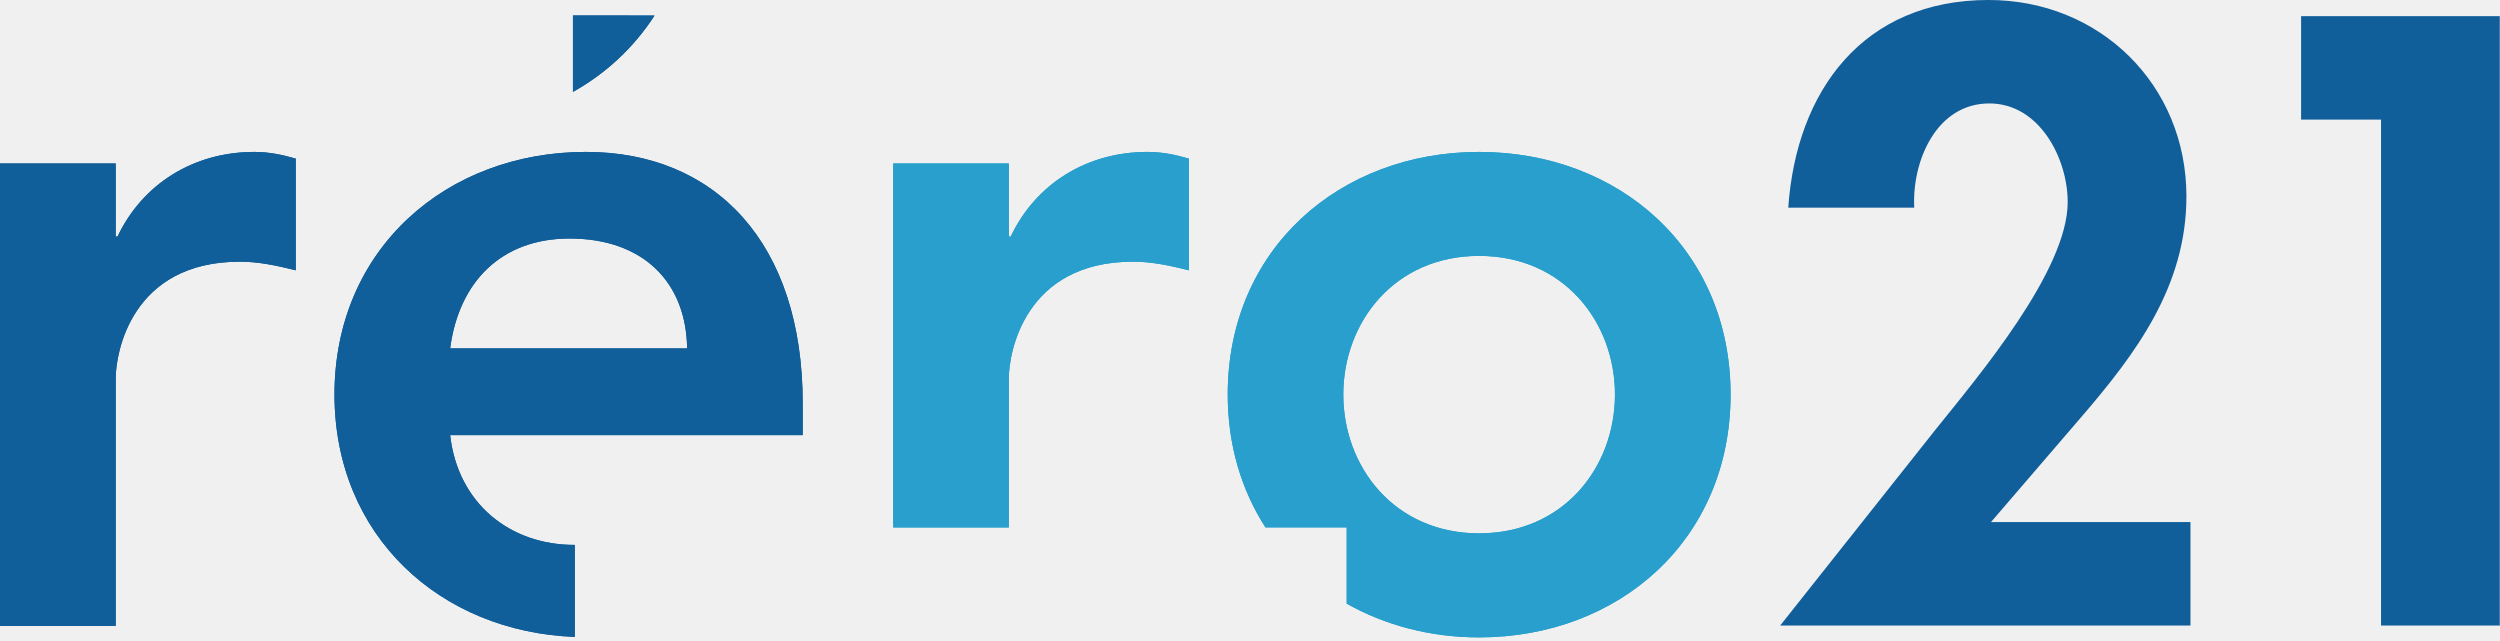
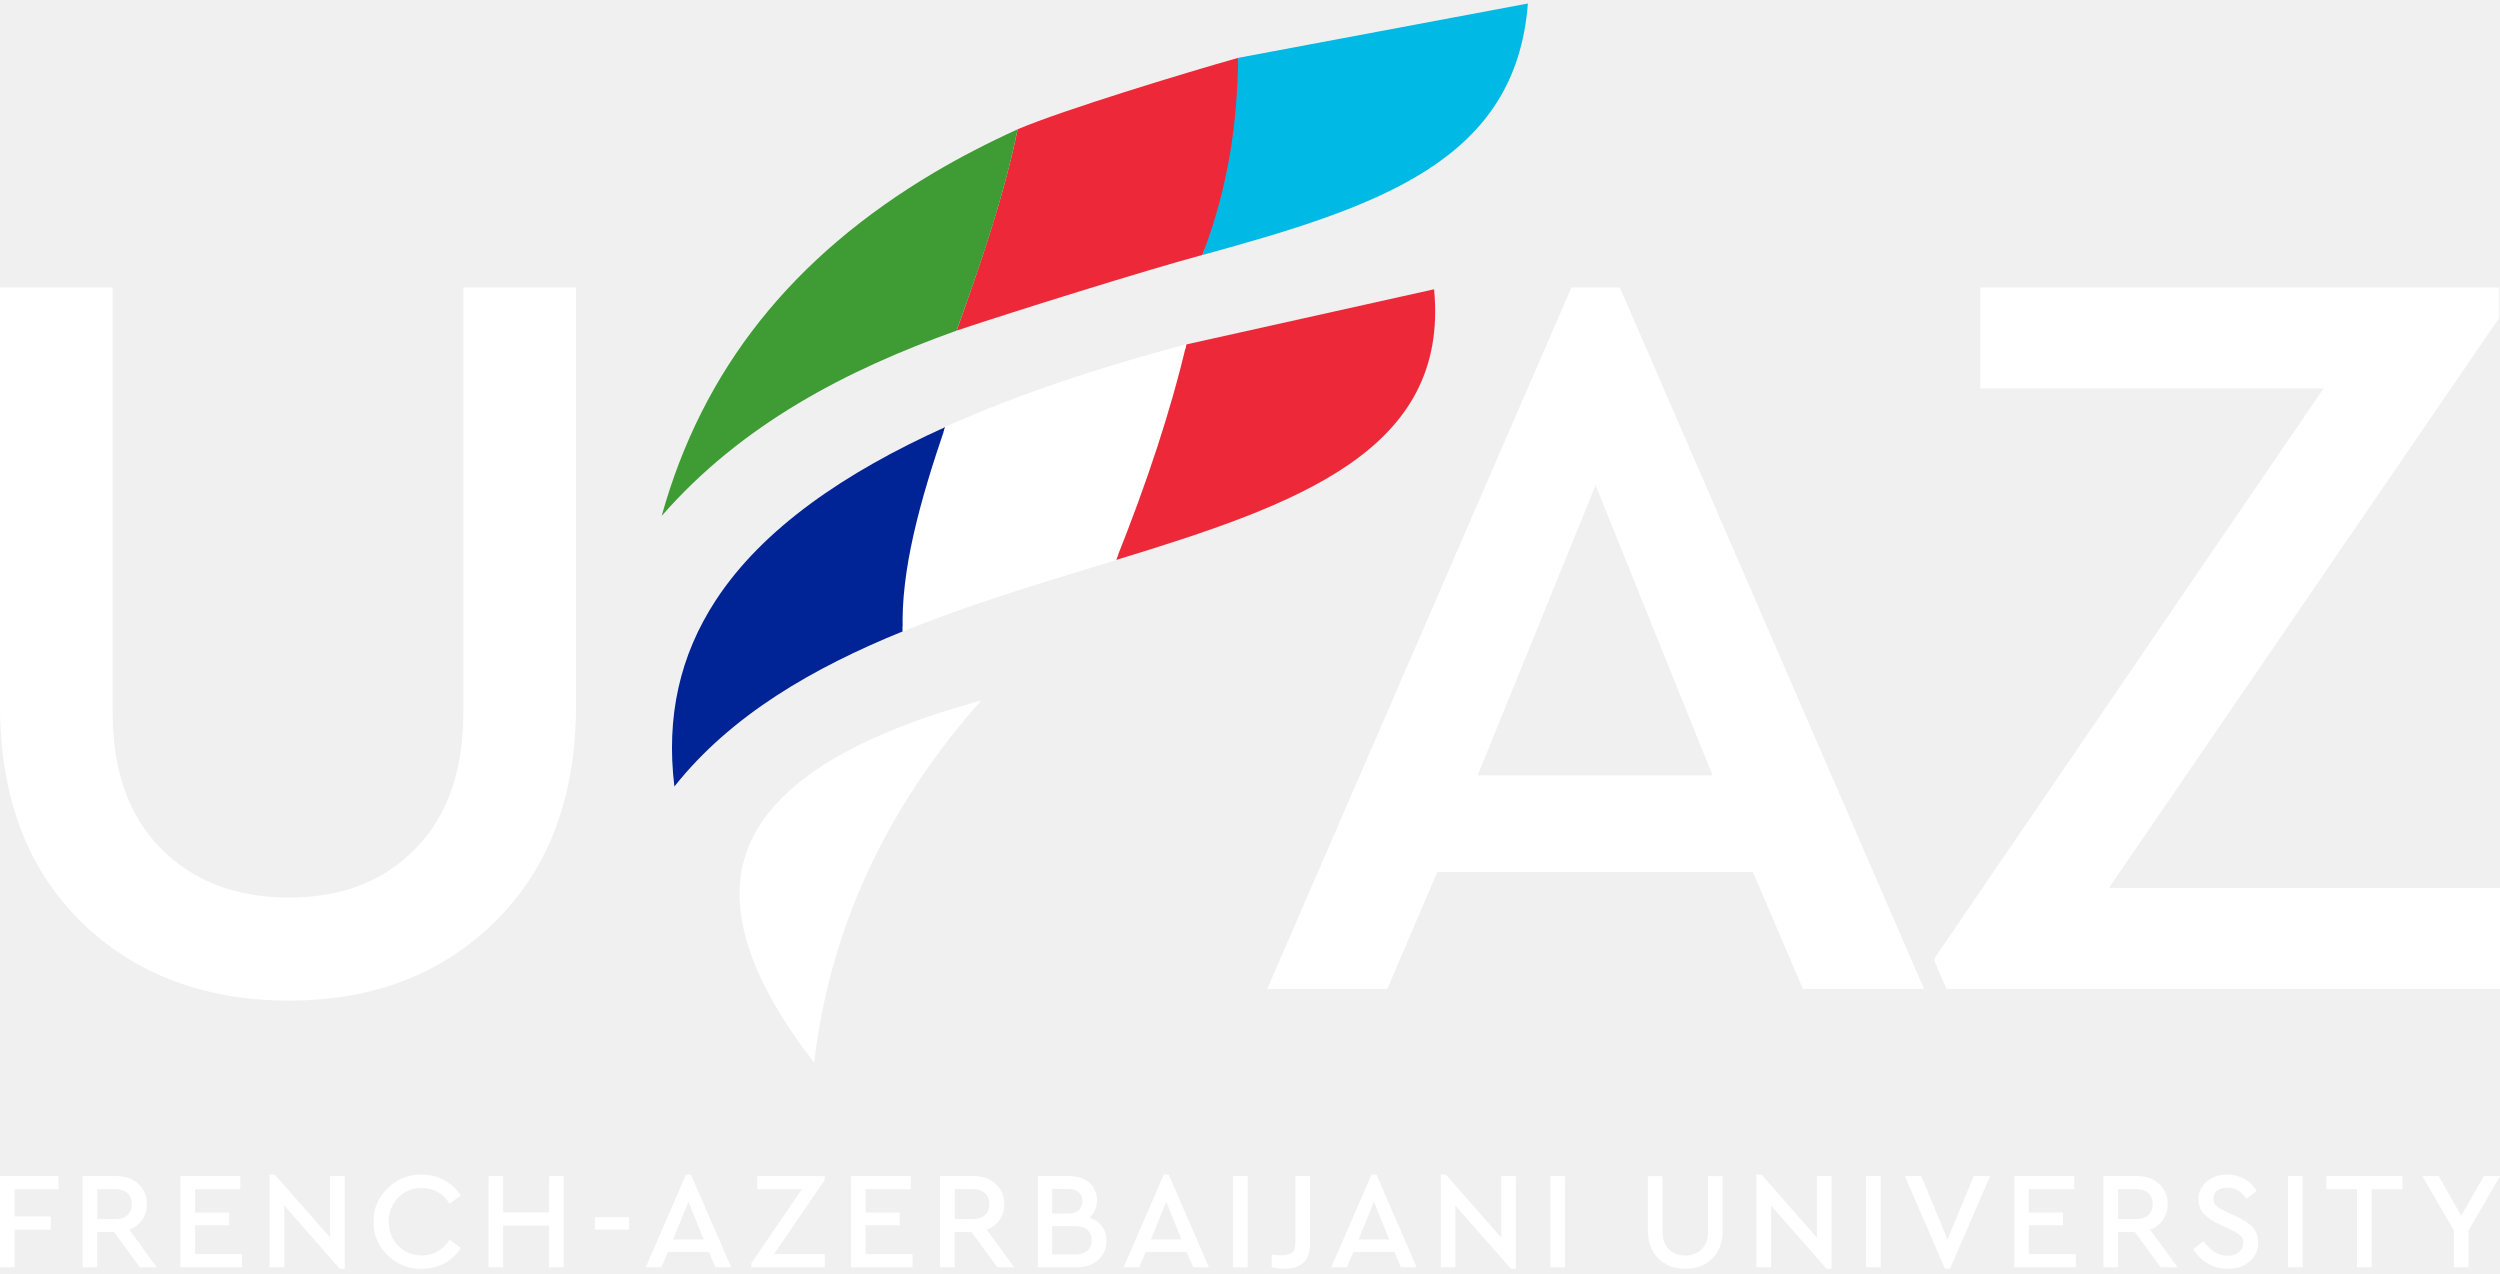
- <svg xmlns="http://www.w3.org/2000/svg" width="100%" height="100%" viewBox="0 0 812 208" version="1.1" xml:space="preserve" style="fill-rule:evenodd;clip-rule:evenodd;stroke-linejoin:round;stroke-miterlimit:1.414;">
-   <g>
-     <path d="M-0.001,53.094l37.584,0l0,23.737l0.591,0c8.167,-17.17 24.742,-27.487 44.446,-27.487c4.704,0 9.063,0.9 13.442,2.171l0,36.287c-6.225,-1.571 -12.192,-2.808 -18.129,-2.808c-35.363,0 -40.35,29.721 -40.35,37.867l0,80.412l-37.584,0l0,-150.179Z" style="fill:#105e9a;fill-rule:nonzero;" />
-     <path d="M327.67,122.861c0,-8.146 5.013,-37.867 40.367,-37.867c5.929,0 11.879,1.237 18.138,2.808l0,-36.287c-4.388,-1.271 -8.759,-2.175 -13.446,-2.175c-19.734,0 -36.3,10.321 -44.45,27.491l-0.609,0l0,-23.737l-37.558,0l0,118.221l37.558,0l0,-48.454Z" style="fill:#289fcc;fill-rule:nonzero;" />
-     <path d="M480.412,173.227c-27.508,0 -44.108,-21.591 -44.108,-45.091c0,-23.446 16.6,-45.021 44.108,-45.021c27.554,0 44.125,21.575 44.125,45.021c0,23.5 -16.571,45.091 -44.125,45.091m0,-123.883c-45.362,0 -81.65,31.575 -81.65,78.792c0,16.566 4.525,31.158 12.258,43.162l26.384,0l0,24.758c12.466,7.038 27.171,10.967 43.008,10.967c45.388,0 81.684,-31.608 81.684,-78.887c0,-47.217 -36.296,-78.792 -81.684,-78.792" style="fill:#289fcc;fill-rule:nonzero;" />
-     <path d="M185.012,77.473c23.454,0 37.85,13.754 38.167,35.683l-76.971,0c2.825,-21.57 16.579,-35.683 38.804,-35.683m1.529,99.513c-20.921,0 -37.825,-13.455 -40.333,-35.663l114.512,0l0,-10.342c0,-52.229 -28.483,-81.641 -70.404,-81.641c-45.358,0 -81.679,31.575 -81.679,78.791c0,46.013 34.408,77.1 78.058,78.738l0,-29.892c-0.046,0 -0.087,0.009 -0.154,0.009" style="fill:#105e9a;fill-rule:nonzero;" />
-     <g>
-       <path d="M646.668,169.573l29.117,-33.863c18.1,-21 34.363,-42.788 34.363,-71.925c0,-36.225 -28.067,-63.788 -64.266,-63.788c-40.659,0 -62.431,29.4 -65.054,67.463l40.921,0c-0.787,-14.963 7.082,-33.863 24.395,-33.863c16.263,0 25.444,17.85 25.444,32.025c0,22.313 -29.117,56.7 -43.019,74.025l-50.364,63.526l133.255,0l0,-33.6l-64.792,0Z" style="fill:#105e9a;fill-rule:nonzero;" />
-       <path d="M773.366,38.847l0,164.326l38.56,0l0,-197.926l-64.529,0l0,33.6l25.969,0Z" style="fill:#105e9a;fill-rule:nonzero;" />
-     </g>
-     <path d="M212.516,5.177c-6.675,10.279 -15.712,18.684 -26.425,24.675l0,-24.829l26.425,0.017l0,0.137Z" style="fill:#105e9a;fill-rule:nonzero;" />
-     <path d="M-0.001,53.094l37.584,0l0,23.737l0.591,0c8.167,-17.17 24.742,-27.487 44.446,-27.487c4.704,0 9.063,0.9 13.442,2.171l0,36.287c-6.225,-1.571 -12.192,-2.808 -18.129,-2.808c-35.363,0 -40.35,29.721 -40.35,37.867l0,80.412l-37.584,0l0,-150.179Z" style="fill:#105e9a;fill-rule:nonzero;" />
-     <path d="M327.67,122.861c0,-8.146 5.013,-37.867 40.367,-37.867c5.929,0 11.879,1.237 18.138,2.808l0,-36.287c-4.388,-1.271 -8.759,-2.175 -13.446,-2.175c-19.734,0 -36.3,10.321 -44.45,27.491l-0.609,0l0,-23.737l-37.558,0l0,118.221l37.558,0l0,-48.454Z" style="fill:#289fcc;fill-rule:nonzero;" />
-     <path d="M480.412,173.227c-27.508,0 -44.108,-21.591 -44.108,-45.091c0,-23.446 16.6,-45.021 44.108,-45.021c27.554,0 44.125,21.575 44.125,45.021c0,23.5 -16.571,45.091 -44.125,45.091m0,-123.883c-45.362,0 -81.65,31.575 -81.65,78.792c0,16.566 4.525,31.158 12.258,43.162l26.384,0l0,24.758c12.466,7.038 27.171,10.967 43.008,10.967c45.388,0 81.684,-31.608 81.684,-78.887c0,-47.217 -36.296,-78.792 -81.684,-78.792" style="fill:#289fcc;fill-rule:nonzero;" />
-     <path d="M185.012,77.473c23.454,0 37.85,13.754 38.167,35.683l-76.971,0c2.825,-21.57 16.579,-35.683 38.804,-35.683m1.529,99.513c-20.921,0 -37.825,-13.455 -40.333,-35.663l114.512,0l0,-10.342c0,-52.229 -28.483,-81.641 -70.404,-81.641c-45.358,0 -81.679,31.575 -81.679,78.791c0,46.013 34.408,77.1 78.058,78.738l0,-29.892c-0.046,0 -0.087,0.009 -0.154,0.009" style="fill:#105e9a;fill-rule:nonzero;" />
-     <path d="M212.516,5.177c-6.675,10.279 -15.712,18.684 -26.425,24.675l0,-24.829l26.425,0.017l0,0.137Z" style="fill:#105e9a;fill-rule:nonzero;" />
-   </g>
+ <svg xmlns="http://www.w3.org/2000/svg" width="422" height="215" viewBox="0 0 422 215" fill="none">
+   <path d="M0 213.911V198.521H9.881V200.737H2.465V205.338H8.573V207.574H2.465V213.911H0Z" fill="white" />
+   <path d="M26.448 213.911H23.623L19.242 207.963H16.418V213.911H13.953V198.521H19.572C21.128 198.521 22.386 198.961 23.344 199.839C24.302 200.717 24.791 201.845 24.791 203.232C24.791 204.24 24.532 205.128 24.013 205.887C23.494 206.646 22.765 207.204 21.827 207.564L26.448 213.901V213.911ZM16.428 200.717V205.777H19.532C20.37 205.777 21.039 205.548 21.528 205.089C22.017 204.629 22.266 204.021 22.266 203.262C22.266 202.504 22.027 201.885 21.528 201.416C21.039 200.947 20.37 200.717 19.532 200.717H16.428Z" fill="white" />
+   <path d="M30.46 213.911V198.521H40.57V200.737H32.925V204.679H38.684V206.825H32.925V211.696H40.85V213.911H30.46Z" fill="white" />
+   <path d="M55.73 198.521H58.196V214.171H57.357L47.986 203.492V213.911H45.511V198.272H46.379L55.73 208.901V198.521Z" fill="white" />
+   <path d="M63.076 206.216C63.026 204.021 63.815 202.144 65.431 200.577C67.048 199.011 68.954 198.242 71.17 198.272C72.567 198.272 73.845 198.591 75.013 199.23C76.18 199.869 77.098 200.727 77.757 201.815L75.891 203.192C74.753 201.416 73.186 200.538 71.18 200.538C69.593 200.538 68.276 201.076 67.218 202.154C66.16 203.232 65.631 204.59 65.631 206.226C65.631 207.863 66.16 209.22 67.218 210.298C68.276 211.376 69.593 211.915 71.18 211.915C73.186 211.915 74.753 211.027 75.891 209.26L77.757 210.638C77.088 211.745 76.18 212.604 75.022 213.243C73.865 213.871 72.577 214.181 71.16 214.181C68.954 214.211 67.038 213.442 65.421 211.875C63.804 210.308 63.016 208.422 63.066 206.236" fill="white" />
+   <path d="M82.468 213.911V198.521H84.933V204.659H92.678V198.521H95.153V213.911H92.678V206.875H84.933V213.911H82.468Z" fill="white" />
+   <path d="M106.181 205.478H100.442V207.554H106.181V205.478Z" fill="white" />
+   <path d="M120.762 213.911L119.665 211.346H112.738L111.64 213.911H109.006L115.792 198.272H116.631L123.417 213.911H120.762ZM118.776 209.22L116.211 202.853L113.627 209.22H118.776Z" fill="white" />
+   <path d="M130.643 211.696H139.226V213.911H126.821V213.243L135.354 200.737H127.829V198.521H139.206V199.2L130.643 211.696Z" fill="white" />
+   <path d="M143.637 213.911V198.521H153.758V200.737H146.113V204.679H151.871V206.825H146.113V211.696H154.037V213.911H143.637Z" fill="white" />
+   <path d="M171.183 213.911H168.359L163.977 207.963H161.153V213.911H158.688V198.521H164.307C165.864 198.521 167.121 198.961 168.079 199.839C169.038 200.717 169.527 201.845 169.527 203.232C169.527 204.24 169.267 205.128 168.748 205.887C168.229 206.646 167.501 207.204 166.562 207.564L171.183 213.901V213.911ZM161.163 200.717V205.777H164.267C165.105 205.777 165.774 205.548 166.263 205.089C166.752 204.629 167.002 204.021 167.002 203.262C167.002 202.504 166.762 201.885 166.263 201.416C165.774 200.947 165.115 200.717 164.267 200.717H161.163Z" fill="white" />
+   <path d="M186.773 209.44C186.773 210.747 186.314 211.815 185.395 212.654C184.477 213.492 183.27 213.911 181.782 213.911H175.185V198.521H180.565C181.952 198.521 183.06 198.911 183.908 199.679C184.757 200.448 185.176 201.436 185.176 202.633C185.176 203.831 184.747 204.789 183.898 205.528C184.797 205.827 185.505 206.316 186.004 206.995C186.513 207.683 186.763 208.492 186.763 209.44M180.325 200.697H177.601V204.849H180.325C181.074 204.849 181.653 204.659 182.072 204.29C182.491 203.911 182.701 203.402 182.701 202.753C182.701 202.104 182.491 201.615 182.082 201.246C181.673 200.887 181.084 200.697 180.325 200.697ZM184.268 209.37C184.268 208.622 184.028 208.033 183.549 207.614C183.07 207.184 182.401 206.975 181.563 206.975H177.601V211.755H181.563C182.421 211.755 183.08 211.546 183.559 211.117C184.038 210.688 184.268 210.109 184.268 209.38" fill="white" />
+   <path d="M201.414 213.911L200.316 211.346H193.39L192.292 213.911H189.657L196.444 198.272H197.282L204.069 213.911H201.414ZM199.428 209.22L196.863 202.853L194.278 209.22H199.428Z" fill="white" />
+   <path d="M210.606 198.521H208.141V213.911H210.606V198.521Z" fill="white" />
+   <path d="M214.668 213.911V211.785C215.446 211.865 215.975 211.905 216.255 211.905C217.083 211.905 217.682 211.745 218.071 211.436C218.46 211.127 218.66 210.588 218.66 209.829V198.521H221.135V210.089C221.135 211.426 220.756 212.444 220.007 213.133C219.249 213.821 218.181 214.171 216.804 214.171C216.165 214.171 215.456 214.081 214.678 213.911" fill="white" />
+   <path d="M236.475 213.911L235.377 211.346H228.451L227.353 213.911H224.718L231.505 198.272H232.343L239.13 213.911H236.475ZM234.489 209.22L231.924 202.853L229.339 209.22H234.489Z" fill="white" />
+   <path d="M253.412 198.521H255.877V214.171H255.038L245.667 203.492V213.911H243.202V198.272H244.06L253.412 208.901V198.521Z" fill="white" />
+   <path d="M264.18 198.521H261.715V213.911H264.18V198.521Z" fill="white" />
+   <path d="M278.153 207.693V198.531H280.628V207.863C280.628 209.141 280.987 210.129 281.686 210.847C282.395 211.566 283.333 211.925 284.49 211.925C285.648 211.925 286.566 211.566 287.265 210.847C287.964 210.139 288.313 209.141 288.313 207.863V198.531H290.788V207.693C290.788 209.68 290.199 211.256 289.032 212.424C287.854 213.592 286.347 214.171 284.5 214.171C282.654 214.171 281.097 213.592 279.919 212.424C278.742 211.256 278.163 209.68 278.163 207.693" fill="white" />
+   <path d="M306.687 198.521H309.162V214.171H308.324L298.952 203.492V213.911H296.477V198.272H297.335L306.687 208.901V198.521Z" fill="white" />
+   <path d="M317.466 198.521H315V213.911H317.466V198.521Z" fill="white" />
+   <path d="M333.165 198.521H335.939L329.163 214.171H328.314L321.538 198.521H324.312L328.743 209.23L333.165 198.521Z" fill="white" />
+   <path d="M340.011 213.911V198.521H350.131V200.737H342.476V204.679H348.235V206.825H342.476V211.696H350.411V213.911H340.011Z" fill="white" />
+   <path d="M367.557 213.911H364.733L360.351 207.963H357.527V213.911H355.062V198.521H360.681C362.238 198.521 363.495 198.961 364.453 199.839C365.411 200.717 365.9 201.845 365.9 203.232C365.9 204.24 365.641 205.128 365.122 205.887C364.603 206.646 363.874 207.204 362.936 207.564L367.557 213.901V213.911ZM357.537 200.717V205.777H360.641C361.479 205.777 362.148 205.548 362.637 205.089C363.126 204.629 363.375 204.021 363.375 203.262C363.375 202.504 363.136 201.885 362.637 201.416C362.148 200.947 361.479 200.717 360.641 200.717H357.537Z" fill="white" />
+   <path d="M370.222 210.837L371.968 209.51C373.086 211.137 374.434 211.955 376 211.955C376.789 211.955 377.438 211.765 377.927 211.376C378.416 210.987 378.665 210.468 378.665 209.809C378.665 209.28 378.506 208.861 378.176 208.562C377.847 208.262 377.258 207.903 376.4 207.504L374.703 206.705C373.505 206.166 372.607 205.558 372.008 204.899C371.41 204.24 371.11 203.422 371.11 202.434C371.11 201.206 371.579 200.208 372.507 199.43C373.435 198.651 374.593 198.262 375.961 198.262C377.028 198.262 378.007 198.512 378.885 199.011C379.763 199.51 380.442 200.178 380.921 201.017L379.194 202.344C378.356 201.096 377.278 200.478 375.961 200.478C375.272 200.478 374.713 200.637 374.284 200.967C373.845 201.296 373.625 201.755 373.625 202.344C373.645 202.623 373.675 202.853 373.735 203.033C373.785 203.212 373.935 203.392 374.164 203.592C374.394 203.791 374.563 203.911 374.653 203.951C374.743 204.001 375.052 204.15 375.561 204.42C375.651 204.47 375.721 204.5 375.771 204.54L377.498 205.338C378.785 205.927 379.723 206.556 380.312 207.224C380.891 207.893 381.19 208.721 381.19 209.719C381.19 211.037 380.701 212.115 379.733 212.933C378.765 213.752 377.527 214.171 376.04 214.171C374.803 214.171 373.675 213.871 372.657 213.282C371.649 212.694 370.841 211.875 370.232 210.837" fill="white" />
+   <path d="M388.686 198.521H386.22V213.911H388.686V198.521Z" fill="white" />
+   <path d="M397.867 213.911V200.737H392.688V198.521H405.532V200.737H400.333V213.911H397.867Z" fill="white" />
+   <path d="M422 198.521L416.69 207.713V213.911H414.215V207.713L408.896 198.521H411.65L415.453 205.218L419.275 198.521H422Z" fill="white" />
+   <path d="M209.009 9.763C199.927 12.328 179.447 18.565 171.782 21.819C169.407 33.286 165.504 44.544 161.482 55.802C171.044 52.599 193.629 45.542 202.961 43.037C208.59 30.352 210.726 19.164 209.009 9.753" fill="#ED2939" />
+   <path d="M0 119.028V48.526H19.013V120.285C19.013 130.096 21.737 137.751 27.177 143.25C32.616 148.749 39.822 151.504 48.794 151.504C57.766 151.504 64.763 148.749 70.142 143.25C75.522 137.751 78.216 130.096 78.216 120.285V48.526H97.229V119.028C97.229 134.338 92.718 146.474 83.685 155.446C74.653 164.419 63.026 168.9 48.794 168.9C34.562 168.9 22.566 164.419 13.543 155.446C4.511 146.484 0 134.348 0 119.028Z" fill="white" />
+   <path d="M265.258 48.526L213.909 166.934H234.179L242.613 147.202H295.898L304.331 166.934H324.781L273.432 48.526H265.258ZM249.429 130.875L269.34 81.901L289.071 130.875H249.419H249.429Z" fill="white" />
+   <path fill-rule="evenodd" clip-rule="evenodd" d="M159.546 72.1C155.275 84.596 152.011 96.332 152.38 106.572C162.83 102.321 173.808 98.967 184.278 95.774C185.665 95.354 187.032 94.935 188.399 94.516C193.509 81.721 197.591 69.525 200.266 58.128C185.884 61.96 171.922 66.521 159.546 72.09" fill="white" />
+   <path fill-rule="evenodd" clip-rule="evenodd" d="M125.892 144.198C122.759 153.67 126.641 165.486 137.43 179.379C140.055 156.873 149.516 136.374 165.624 118.249C142.899 124.427 129.545 133.14 125.882 144.198" fill="white" />
+   <path fill-rule="evenodd" clip-rule="evenodd" d="M152.38 106.572C152.011 96.332 155.275 84.596 159.546 72.1C142.649 79.715 128.737 89.216 120.832 101.313C114.734 110.644 112.419 120.994 113.836 132.761C123.427 120.665 137.34 112.69 152.39 106.572" fill="#002395" />
+   <path fill-rule="evenodd" clip-rule="evenodd" d="M242.084 48.826L200.256 58.138C197.581 69.525 193.509 81.721 188.389 94.526C219.009 85.154 244.689 76.142 242.074 48.836" fill="#ED2939" />
+   <path fill-rule="evenodd" clip-rule="evenodd" d="M209.009 9.763C208.839 20.891 207.372 31.47 202.961 43.047C232.972 34.813 255.897 27.099 257.903 0.591L209.009 9.763Z" fill="#00B9E4" />
+   <path d="M162.46 53.058C165.844 43.576 169.576 32.658 171.772 21.829C166.772 24.105 162.061 26.54 157.67 29.135C133.697 43.357 118.557 62.409 111.69 87.091C125.224 71.591 142.979 62.419 161.472 55.812L162.46 53.048V53.058Z" fill="#3F9C35" />
+   <path d="M355.98 149.887L421.82 53.726V48.526H334.273V65.563H392.219L326.558 161.734V162.303L328.564 166.934H422V149.887H355.98Z" fill="white" />
+   <path fill-rule="evenodd" clip-rule="evenodd" d="M200.067 58.916C200.136 58.657 200.196 58.387 200.266 58.128C185.884 61.96 171.922 66.521 159.546 72.09C159.456 72.36 159.367 72.619 159.277 72.889C171.802 67.399 185.715 62.818 200.067 58.916Z" fill="white" />
+   <path fill-rule="evenodd" clip-rule="evenodd" d="M185.974 94.416C174.946 97.77 163.429 101.323 152.38 105.714C152.38 106.003 152.36 106.293 152.38 106.572C162.83 102.321 173.808 98.967 184.278 95.774C185.665 95.354 187.032 94.935 188.399 94.516C188.529 94.197 188.649 93.877 188.769 93.568C187.841 93.847 186.912 94.137 185.974 94.416Z" fill="white" />
</svg>
